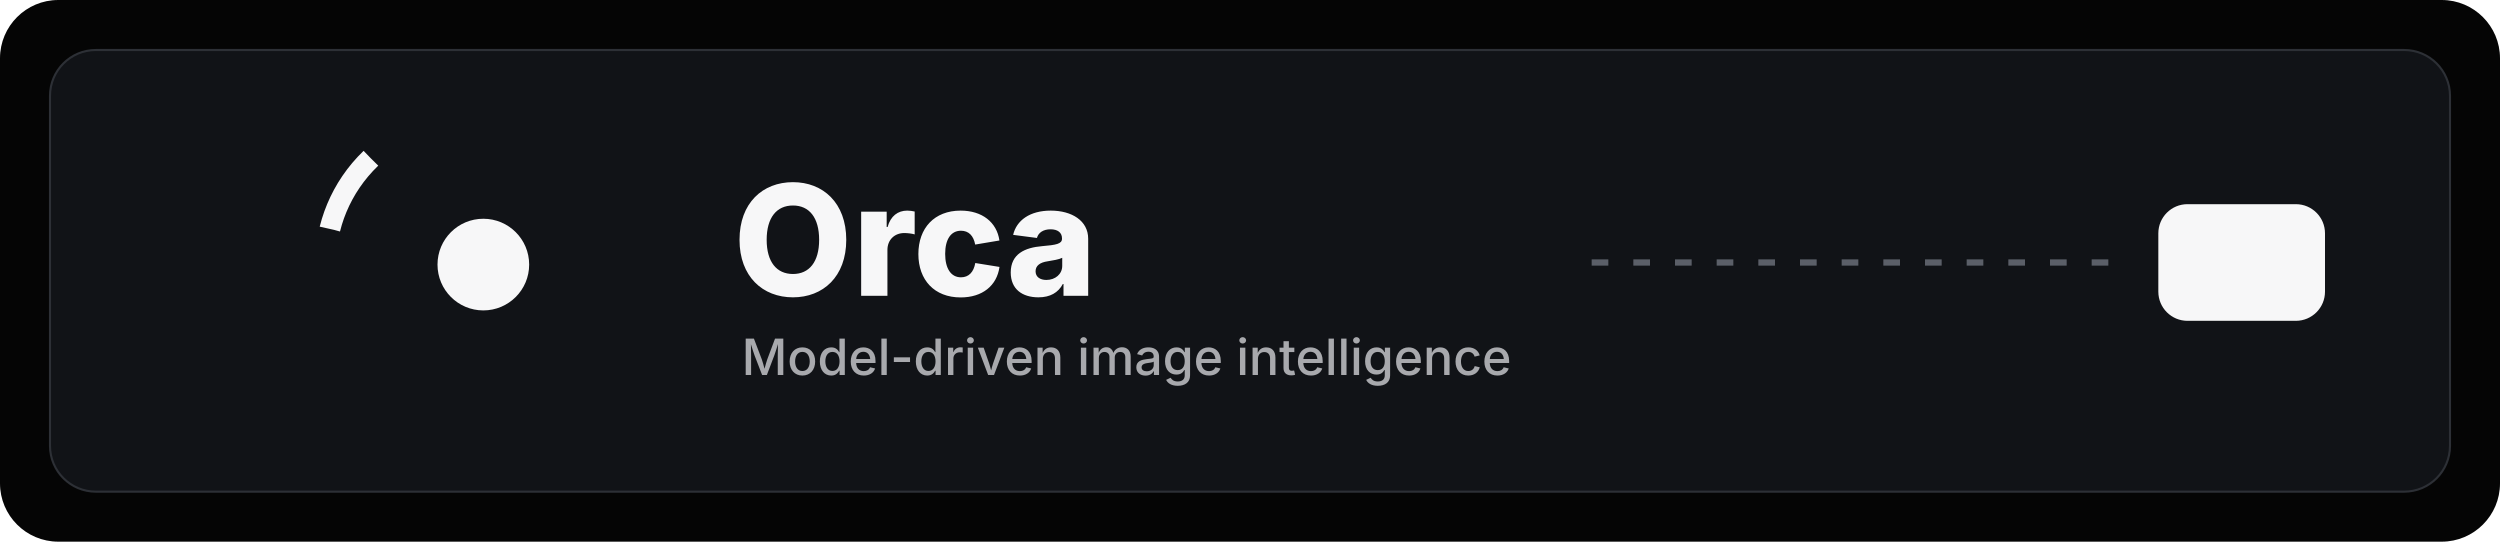
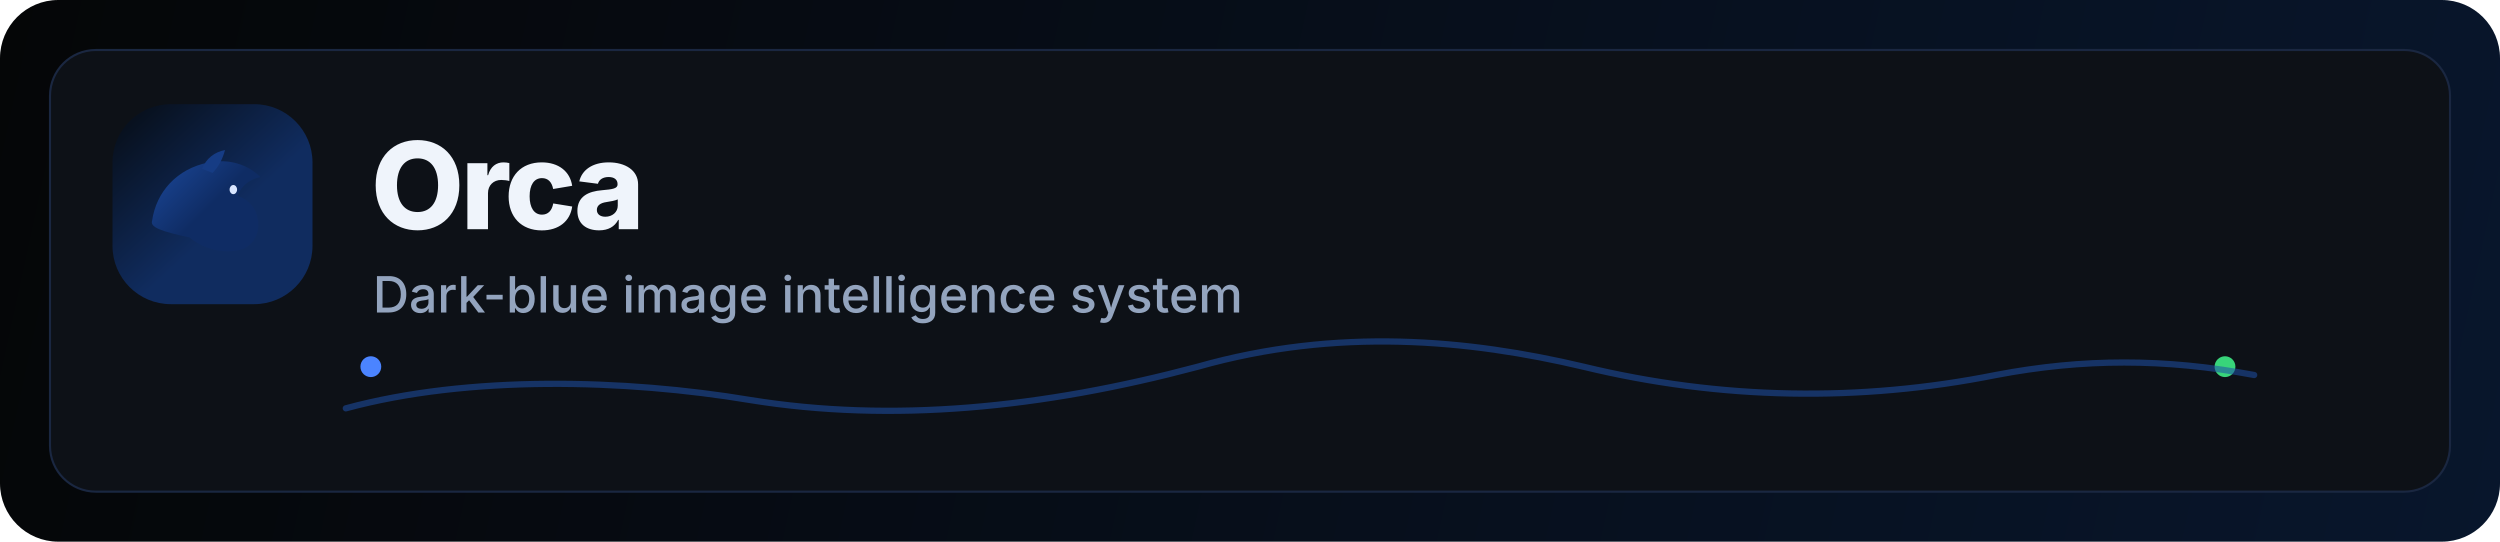
<svg xmlns="http://www.w3.org/2000/svg" width="1200" height="260" viewBox="0 0 1200 260" fill="none">
-   <rect width="1200" height="260" rx="28" fill="#050505" />
-   <rect x="24" y="24" width="1152" height="212" rx="22" fill="#111317" stroke="#2D3036" />
-   <path d="M178 76C207 48 254 48 283 76C312 104 312 150 283 178C254 206 207 206 178 178C149 150 149 104 178 76Z" stroke="#F7F7F8" stroke-width="10" stroke-dasharray="420" stroke-dashoffset="420">
-     <animate attributeName="stroke-dashoffset" from="420" to="0" dur="1.4s" fill="freeze" />
-   </path>
-   <circle cx="232" cy="127" r="22" fill="#F7F7F8">
-     <animate attributeName="r" values="10;24;22" dur="1.1s" begin="0.7s" fill="freeze" />
-   </circle>
-   <text x="352" y="142" fill="#F7F7F8" font-family="Inter, Arial, sans-serif" font-size="74" font-weight="800" letter-spacing="0">
-     Orca
-     <animate attributeName="opacity" values="0;1" dur="0.8s" begin="0.45s" fill="freeze" />
-   </text>
-   <text x="356" y="180" fill="#A8A9AD" font-family="Inter, Arial, sans-serif" font-size="24" font-weight="500">
-     Model-driven image intelligence
-     <animate attributeName="opacity" values="0;1" dur="0.8s" begin="0.8s" fill="freeze" />
-   </text>
-   <line x1="764" y1="126" x2="1016" y2="126" stroke="#5B5F68" stroke-width="3" stroke-dasharray="8 12">
-     <animate attributeName="stroke-dashoffset" from="120" to="0" dur="1.8s" repeatCount="indefinite" />
-   </line>
-   <rect x="1036" y="98" width="80" height="56" rx="14" fill="#F7F7F8">
-     <animate attributeName="opacity" values="0.45;1;0.45" dur="2.2s" repeatCount="indefinite" />
-   </rect>
+   <defs>
+     <linearGradient id="bannerBg" x1="0" y1="0" x2="1200" y2="260" gradientUnits="userSpaceOnUse">
+       <stop offset="0%" stop-color="#050607" />
+       <stop offset="100%" stop-color="#08162c" />
+     </linearGradient>
+     <linearGradient id="orcaBg" x1="10" y1="8" x2="54" y2="56" gradientUnits="userSpaceOnUse">
+       <stop offset="0%" stop-color="#08111f" />
+       <stop offset="100%" stop-color="#102c5f" />
+     </linearGradient>
+     <linearGradient id="orcaBody" x1="18" y1="18" x2="48" y2="48" gradientUnits="userSpaceOnUse">
+       <stop offset="0%" stop-color="#1e4ea6" />
+       <stop offset="100%" stop-color="#0f2c64" />
+     </linearGradient>
+     <linearGradient id="waveLine" x1="0" y1="0" x2="1" y2="0">
+       <stop offset="0%" stop-color="#1e4ea6" stop-opacity="0.8" />
+       <stop offset="100%" stop-color="#38d47a" stop-opacity="0.7" />
+     </linearGradient>
+   </defs>
+   <rect width="1200" height="260" rx="28" fill="url(#bannerBg)" />
+   <rect x="24" y="24" width="1152" height="212" rx="22" fill="#0d1117" stroke="#1a2741" />
+   <g transform="translate(54 50)">
+     <rect width="96" height="96" rx="28" fill="url(#orcaBg)" />
+     <path d="M19 56C21 42 31 31 46 28C56 26 65 29 71 35C66 36 62 39 60 44C66 46 70 51 70 58C70 64 66 69 61 70C52 72 43 69 37 64C23 61 18 59 19 56Z" fill="url(#orcaBody)" />
+     <path d="M43 31C45 26 49 23 54 22C53 26 51 30 48 33L43 31Z" fill="#163c84" />
+     <ellipse cx="58" cy="41" rx="1.8" ry="2.2" fill="#d9e6ff" />
+   </g>
+   <text x="178" y="110" fill="#eff4fb" font-family="Inter, Arial, sans-serif" font-size="58" font-weight="800" letter-spacing="-0.03em">Orca</text>
+   <text x="179" y="150" fill="#93a4be" font-family="Inter, Arial, sans-serif" font-size="24" font-weight="500">Dark-blue image intelligence system</text>
+   <line x1="178" y1="176" x2="1068" y2="176" stroke="url(#waveLine)" stroke-width="4" stroke-linecap="round" />
+   <circle cx="178" cy="176" r="5" fill="#4b84ff" />
+   <circle cx="1068" cy="176" r="5" fill="#38d47a" />
+   <path d="M166 196C225 180 300 182 360 192C428 203 500 196 575 176C642 157 705 163 760 176C826 192 893 193 958 180C1000 172 1039 172 1082 180" stroke="#1e4ea6" stroke-width="3" stroke-linecap="round" opacity="0.55" />
</svg>
